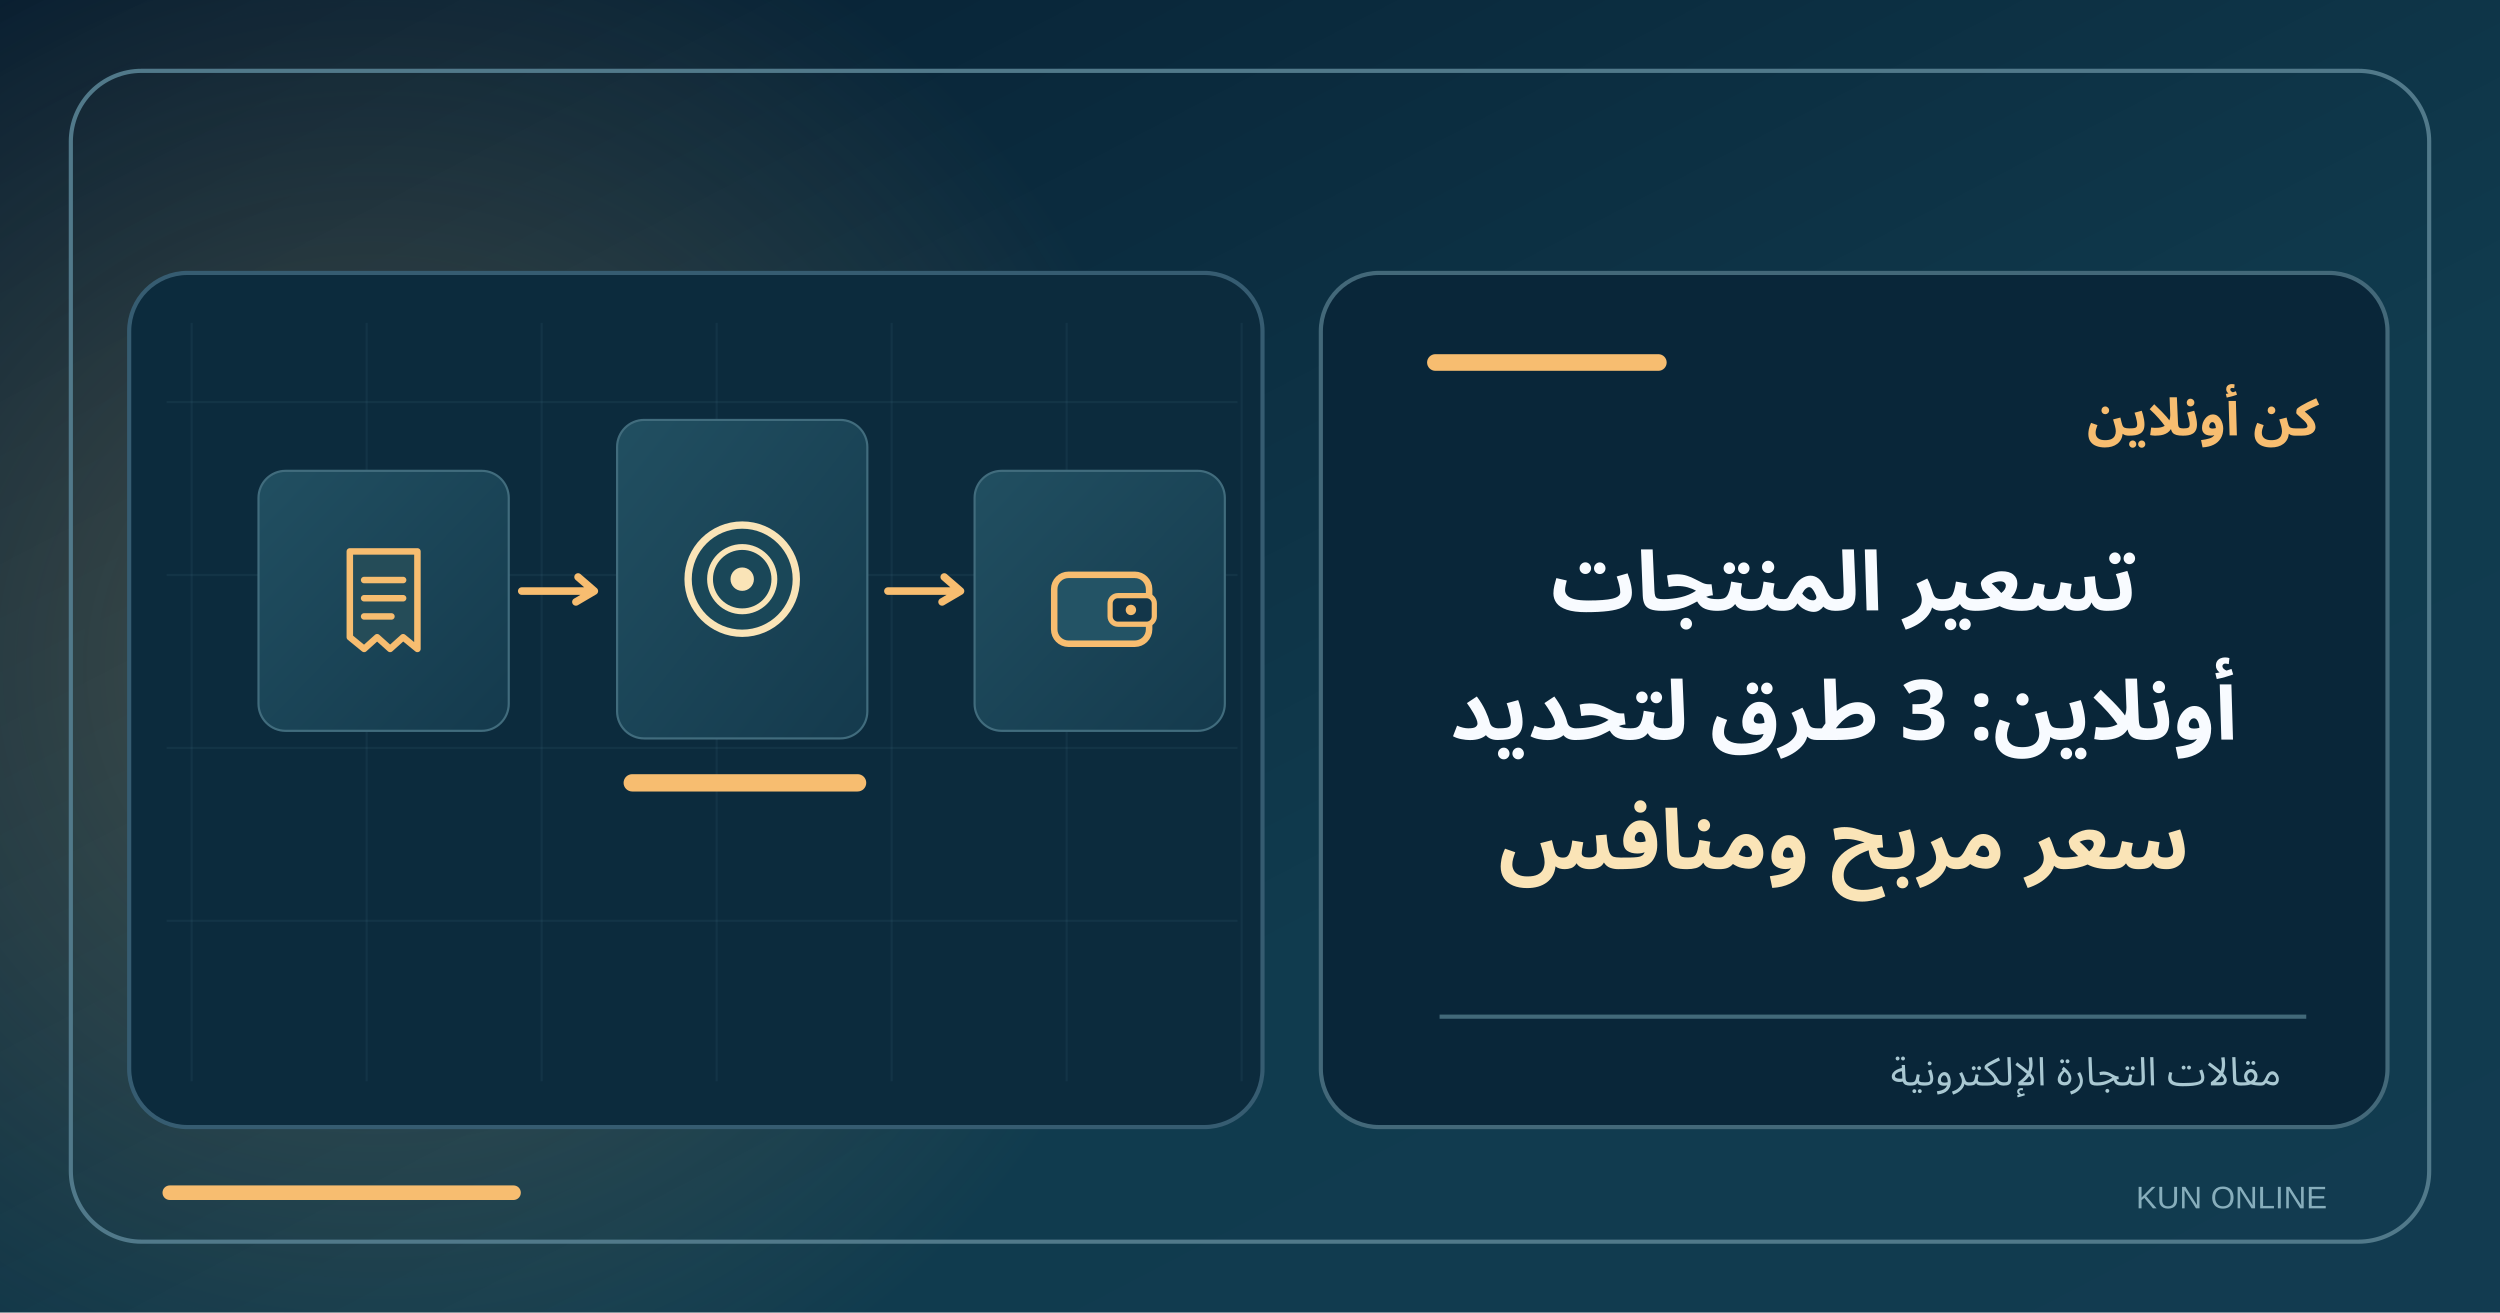
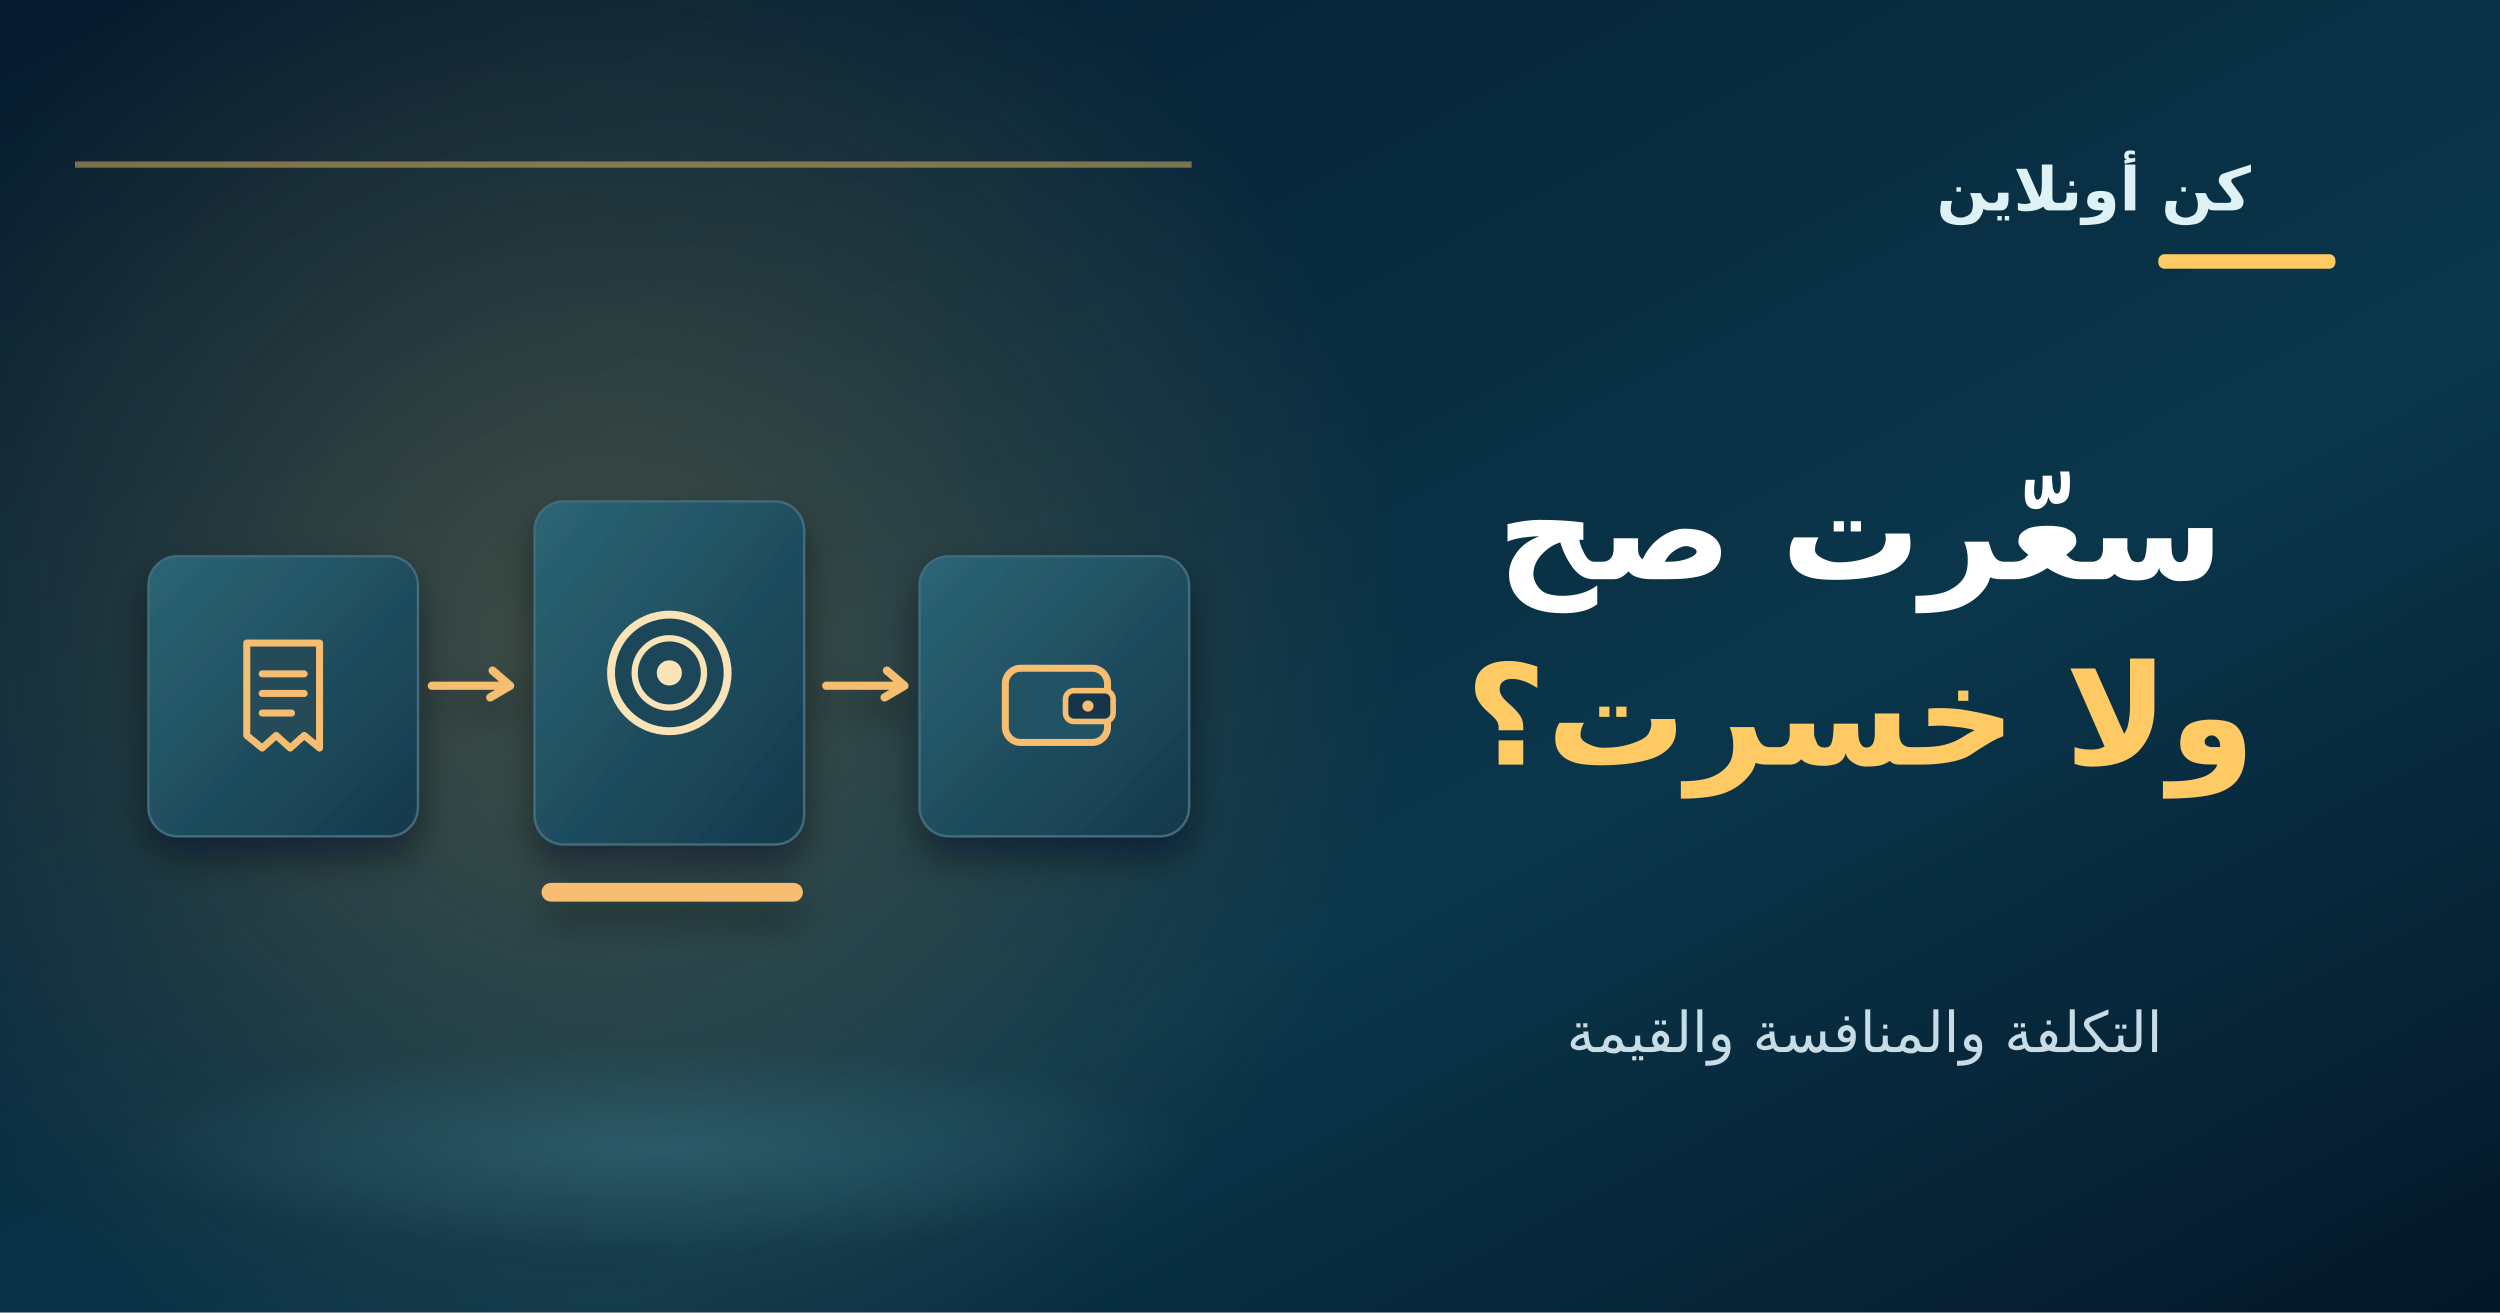
<svg xmlns="http://www.w3.org/2000/svg" width="1200" height="630" viewBox="0 0 1200 630" role="img" aria-labelledby="title desc">
  <defs>
-     <linearGradient id="back" x1="0" y1="0" x2="1" y2="1">
-       <stop stop-color="#061d30" />
-       <stop offset=".62" stop-color="#103b4e" />
-       <stop offset="1" stop-color="#123b50" />
+     <linearGradient id="bg" x1="0" y1="0" x2="1" y2="1">
+       <stop stop-color="#061b2d" />
+       <stop offset=".62" stop-color="#0a364b" />
+       <stop offset="1" stop-color="#041728" />
    </linearGradient>
+     <radialGradient id="glow">
+       <stop stop-color="#ffca64" stop-opacity=".23" />
+       <stop offset="1" stop-color="#ffca64" stop-opacity="0" />
+     </radialGradient>
    <linearGradient id="glass" x1="0" y1="0" x2="1" y2="1">
-       <stop stop-color="#214f61" />
-       <stop offset="1" stop-color="#143a4d" />
+       <stop stop-color="#2b6675" />
+       <stop offset="1" stop-color="#15384b" />
    </linearGradient>
-     <radialGradient id="bloom">
-       <stop stop-color="#f7bd70" stop-opacity=".24" />
-       <stop offset="1" stop-color="#f7bd70" stop-opacity="0" />
+     <filter id="drop" x="-30%" y="-30%" width="170%" height="170%">
+       <feDropShadow dx="0" dy="17" stdDeviation="16" flood-color="#010e19" flood-opacity=".45" />
+     </filter>
+     <clipPath id="artStage">
+       <rect x="15" y="105" width="614" height="440" rx="12" />
+     </clipPath>
+     <radialGradient id="floor">
+       <stop stop-color="#3a798d" stop-opacity=".45" />
+       <stop offset="1" stop-color="#3a798d" stop-opacity="0" />
    </radialGradient>
  </defs>
-   <rect width="1200" height="630" fill="url(#back)" />
-   <circle cx="180" cy="320" r="390" fill="url(#bloom)" />
-   <rect x="34" y="34" width="1132" height="562" rx="34" fill="none" stroke="#51798a" stroke-width="2" />
-   <rect x="62" y="131" width="544" height="410" rx="28" fill="#0c2b3d" stroke="#365c71" stroke-width="2" />
-   <g stroke="#508396" stroke-opacity=".10" stroke-width="1">
-     <path d="M92 155V519" />
-     <path d="M176 155V519" />
-     <path d="M260 155V519" />
-     <path d="M344 155V519" />
-     <path d="M428 155V519" />
-     <path d="M512 155V519" />
-     <path d="M596 155V519" />
-     <path d="M80 193H594" />
-     <path d="M80 276H594" />
-     <path d="M80 359H594" />
-     <path d="M80 442H594" />
+   <rect width="1200" height="630" fill="url(#bg)" />
+   <circle cx="290" cy="310" r="381" fill="url(#glow)" />
+   <ellipse cx="315" cy="551" rx="260" ry="50" fill="url(#floor)" />
+   <path d="M36 79H572" stroke="#ffca64" stroke-width="3" opacity=".46" />
+   <g clip-path="url(#artStage)">
+     <g id="topic-art" filter="url(#drop)" transform="translate(-15 155) scale(.56)">
+       <rect x="154" y="200" width="231" height="240" rx="25" fill="url(#glass)" stroke="#416c7d" stroke-width="2" />
+       <g transform="translate(209.5 260) scale(1.2)">
+         <path d="M24 12H76V87L65 78L55 87L45 78L35 87L24 78Z" fill="#254c58" stroke="#f7bd70" stroke-width="5" stroke-linecap="round" stroke-linejoin="round" />
+         <path d="M35 34H65M35 48H65M35 62H56" fill="none" stroke="#f7bd70" stroke-width="5" stroke-linecap="round" stroke-linejoin="round" />
+       </g>
+       <rect x="485" y="153" width="231" height="294" rx="25" fill="url(#glass)" stroke="#416c7d" stroke-width="2" />
+       <g transform="translate(533 232.5) scale(1.35)">
+         <circle cx="50" cy="50" r="37" fill="#1a4758" stroke="#fae4b7" stroke-width="5" />
+         <circle cx="50" cy="50" r="22" fill="none" stroke="#fae4b7" stroke-width="4" />
+         <circle cx="50" cy="50" r="8" fill="#fae4b7" stroke="none" stroke-width="0" />
+       </g>
+       <rect x="815" y="200" width="231" height="240" rx="25" fill="url(#glass)" stroke="#416c7d" stroke-width="2" />
+       <g transform="translate(870.5 260) scale(1.2)">
+         <rect x="15" y="30" width="73" height="53" rx="11" fill="#235365" stroke="#f7bd70" stroke-width="5" />
+         <rect x="58" y="46" width="34" height="22" rx="6" fill="#133649" stroke="#f7bd70" stroke-width="4" />
+         <circle cx="74" cy="57" r="4" fill="#f7bd70" stroke="none" stroke-width="0" />
+       </g>
+       <path d="M397 311L464 311M449 298L464 311L447 321" fill="none" stroke="#f7bd70" stroke-width="7" stroke-linecap="round" stroke-linejoin="round" />
+       <path d="M735 311L802 311M787 298L802 311L785 321" fill="none" stroke="#f7bd70" stroke-width="7" stroke-linecap="round" stroke-linejoin="round" />
+       <rect x="491" y="480" width="224" height="16" rx="8" fill="#f7bd70" stroke="none" stroke-width="0" />
+     </g>
  </g>
-   <g id="topic-illustration" transform="translate(44 122) scale(.52)">
-     <rect x="154" y="200" width="231" height="240" rx="25" fill="url(#glass)" stroke="#416c7d" stroke-width="2" />
-     <g transform="translate(209.5 260) scale(1.2)">
-       <path d="M24 12H76V87L65 78L55 87L45 78L35 87L24 78Z" fill="#254c58" stroke="#f7bd70" stroke-width="5" stroke-linecap="round" stroke-linejoin="round" />
-       <path d="M35 34H65M35 48H65M35 62H56" fill="none" stroke="#f7bd70" stroke-width="5" stroke-linecap="round" stroke-linejoin="round" />
-     </g>
-     <rect x="485" y="153" width="231" height="294" rx="25" fill="url(#glass)" stroke="#416c7d" stroke-width="2" />
-     <g transform="translate(533 232.5) scale(1.35)">
-       <circle cx="50" cy="50" r="37" fill="#1a4758" stroke="#fae4b7" stroke-width="5" />
-       <circle cx="50" cy="50" r="22" fill="none" stroke="#fae4b7" stroke-width="4" />
-       <circle cx="50" cy="50" r="8" fill="#fae4b7" stroke="none" stroke-width="0" />
-     </g>
-     <rect x="815" y="200" width="231" height="240" rx="25" fill="url(#glass)" stroke="#416c7d" stroke-width="2" />
-     <g transform="translate(870.5 260) scale(1.2)">
-       <rect x="15" y="30" width="73" height="53" rx="11" fill="#235365" stroke="#f7bd70" stroke-width="5" />
-       <rect x="58" y="46" width="34" height="22" rx="6" fill="#133649" stroke="#f7bd70" stroke-width="4" />
-       <circle cx="74" cy="57" r="4" fill="#f7bd70" stroke="none" stroke-width="0" />
-     </g>
-     <path d="M397 311L464 311M449 298L464 311L447 321" fill="none" stroke="#f7bd70" stroke-width="7" stroke-linecap="round" stroke-linejoin="round" />
-     <path d="M735 311L802 311M787 298L802 311L785 321" fill="none" stroke="#f7bd70" stroke-width="7" stroke-linecap="round" stroke-linejoin="round" />
-     <rect x="491" y="480" width="224" height="16" rx="8" fill="#f7bd70" stroke="none" stroke-width="0" />
+   <text x="1005" y="101" direction="rtl" text-anchor="middle" font-family="Cairo,Tajawal,Segoe UI,Arial,sans-serif" font-size="29" font-weight="700" fill="#def2f5">كن أونلاين</text>
+   <rect x="1036" y="122" width="85" height="7" rx="3" fill="#ffca64" />
+   <g id="hook">
+     <text x="893" y="278" direction="rtl" unicode-bidi="plaintext" text-anchor="middle" font-family="Cairo,Tajawal,Segoe UI,Arial,sans-serif" font-size="67" font-weight="900" fill="#ffffff">سعّرت صح</text>
+     <text x="893" y="367" direction="rtl" unicode-bidi="plaintext" text-anchor="middle" font-family="Cairo,Tajawal,Segoe UI,Arial,sans-serif" font-size="67" font-weight="900" fill="#ffca64">ولا خسرت؟</text>
  </g>
-   <rect x="634" y="131" width="512" height="410" rx="28" fill="#092639" stroke="#436879" stroke-width="2" />
-   <rect x="685" y="170" width="115" height="8" rx="4" fill="#f7bd70" />
-   <text x="1113" y="209" direction="rtl" text-anchor="start" font-family="Cairo,Tajawal,Noto Sans Arabic,Segoe UI,Arial,sans-serif" font-size="25" font-weight="700" fill="#f7bd70">كن أونلاين</text>
-   <g id="article-title">
-     <text x="885" y="293" text-anchor="middle" direction="rtl" unicode-bidi="plaintext" font-family="Cairo,Tajawal,Noto Sans Arabic,Segoe UI,Arial,sans-serif" font-size="40" font-weight="700" letter-spacing="0" fill="#f8fbff">تسعير المنتجات</text>
-     <text x="885" y="355" text-anchor="middle" direction="rtl" unicode-bidi="plaintext" font-family="Cairo,Tajawal,Noto Sans Arabic,Segoe UI,Arial,sans-serif" font-size="40" font-weight="700" letter-spacing="0" fill="#f8fbff">أونلاين: 3 طرق لتحديد</text>
-     <text x="885" y="417" text-anchor="middle" direction="rtl" unicode-bidi="plaintext" font-family="Cairo,Tajawal,Noto Sans Arabic,Segoe UI,Arial,sans-serif" font-size="40" font-weight="700" letter-spacing="0" fill="#fae4b7">سعر مربح ومنافس</text>
-   </g>
-   <path d="M691 488H1107" stroke="#426979" stroke-width="2" />
-   <text x="1095" y="521" direction="rtl" text-anchor="start" font-family="Cairo,Tajawal,Noto Sans Arabic,Segoe UI,Arial,sans-serif" font-size="19" fill="#a9c8d2">مقالات التجارة الإلكترونية</text>
-   <rect x="78" y="569" width="172" height="7" rx="3.5" fill="#f7bd70" />
-   <text x="1117" y="580" direction="rtl" text-anchor="start" font-family="Arial,sans-serif" font-size="15" fill="#87aebc">KUN ONLINE</text>
+   <text x="895" y="505" direction="rtl" text-anchor="middle" font-family="Cairo,Tajawal,Segoe UI,Arial,sans-serif" font-size="27" fill="#c8dce5">التكلفة والمنافسة والقيمة</text>
</svg>
